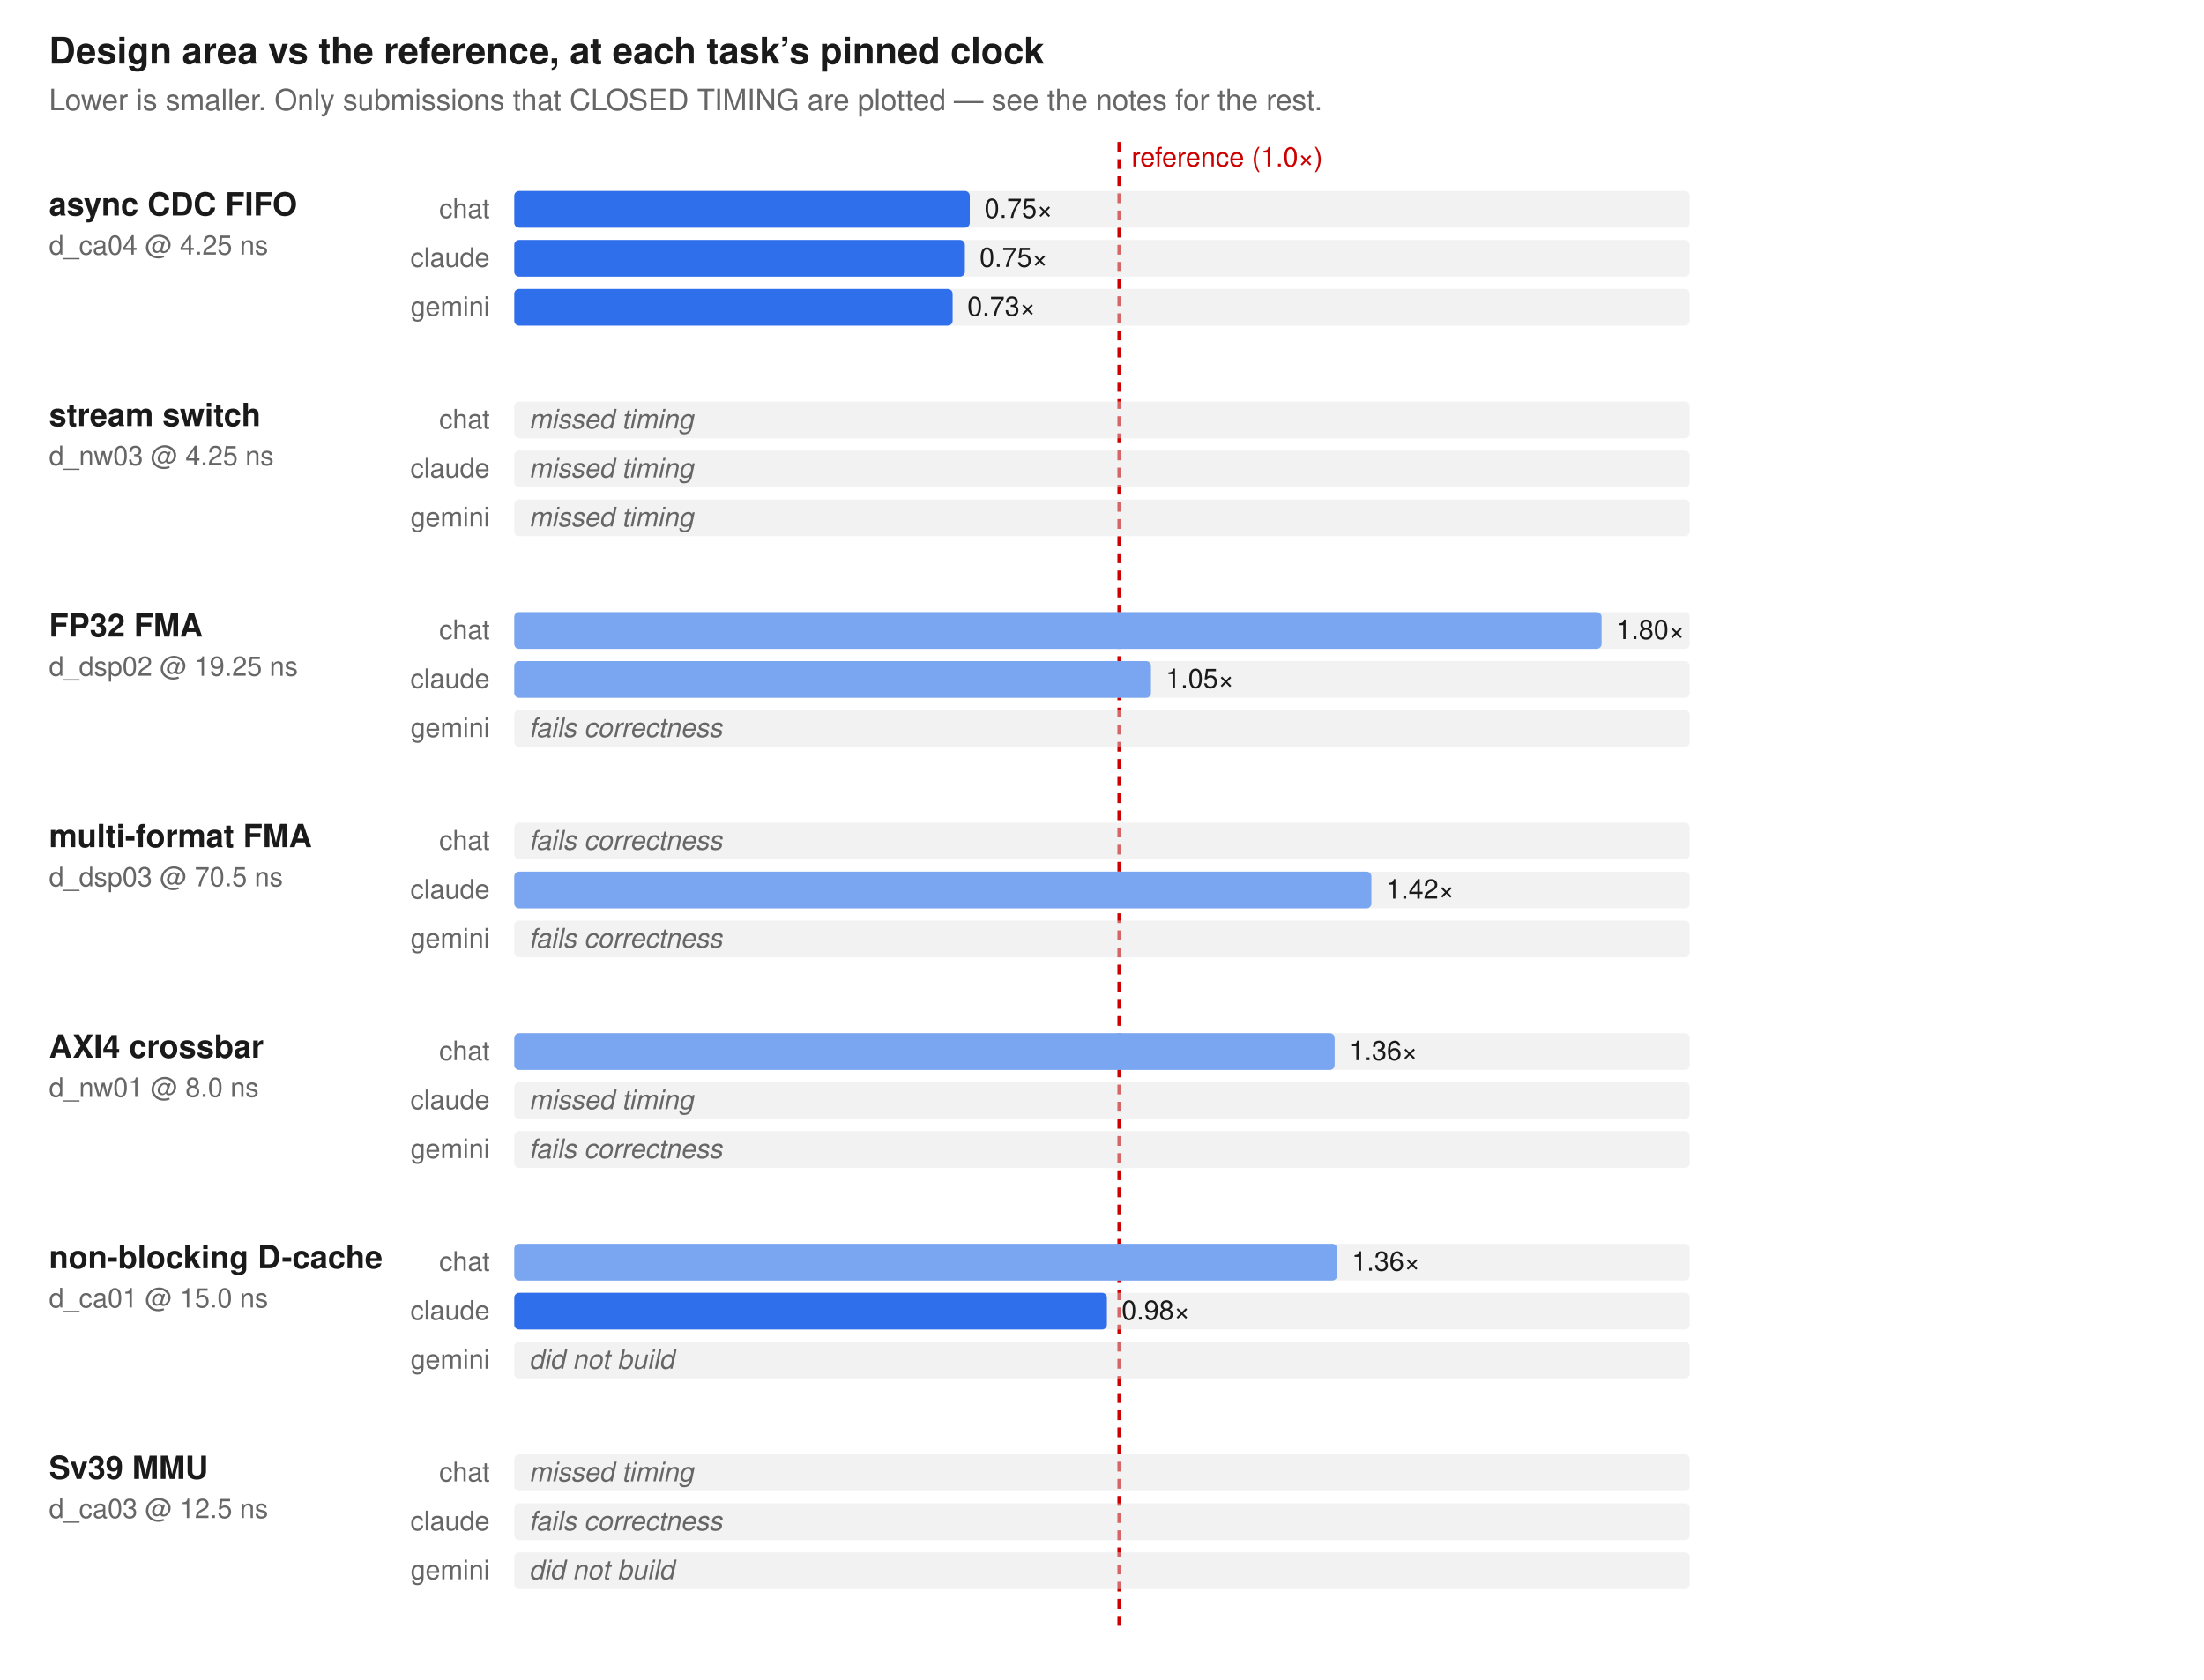
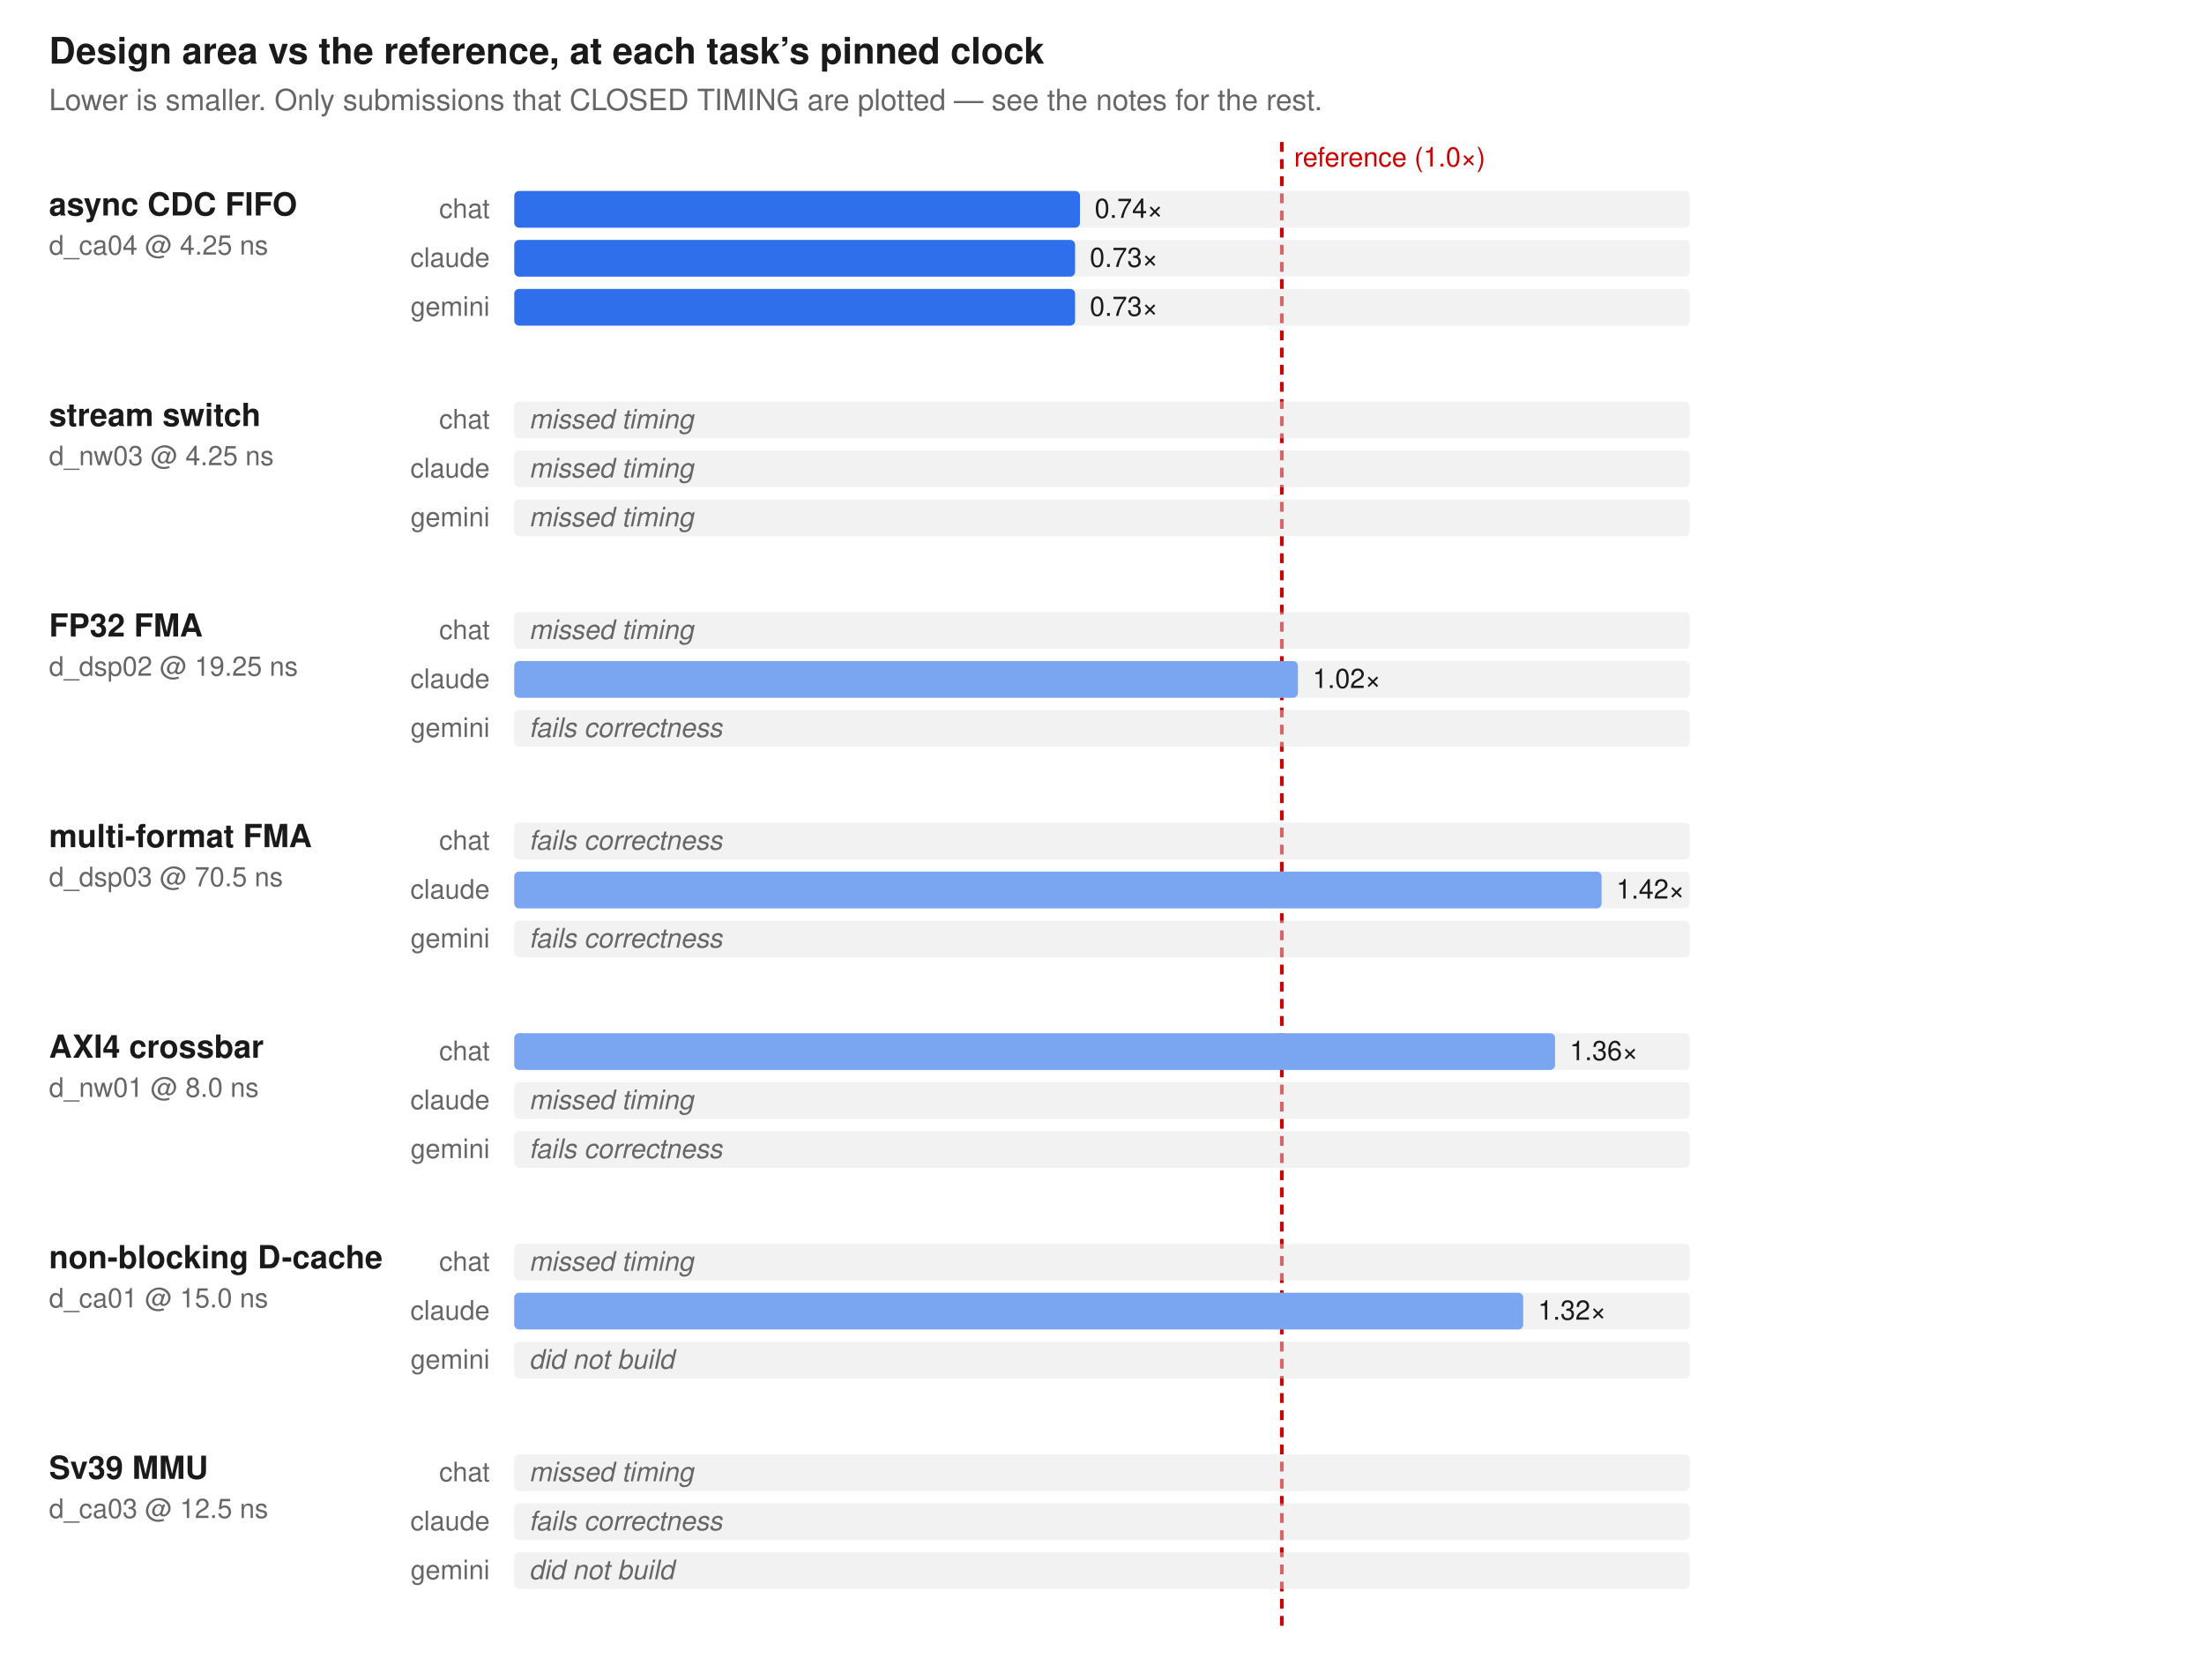
<svg xmlns="http://www.w3.org/2000/svg" viewBox="0 0 900 686" font-family="-apple-system,BlinkMacSystemFont,Segoe UI,Helvetica,Arial,sans-serif">
  <rect width="900" height="686" fill="none" />
  <text x="20" y="26" fill="#1a1a1a" font-size="15" font-weight="600">Design area vs the reference, at each task’s pinned clock</text>
  <text x="20" y="45" fill="#666" font-size="12">Lower is smaller. Only submissions that CLOSED TIMING are plotted — see the notes for the rest.</text>
-   <line x1="457.041" y1="58" x2="457.041" y2="666" stroke="#c00" stroke-width="1.5" stroke-dasharray="4 3" />
-   <text x="462.041" y="68" fill="#c00" font-size="11">reference (1.0×)</text>
+   <line x1="523.439" y1="58" x2="523.439" y2="666" stroke="#c00" stroke-width="1.5" stroke-dasharray="4 3" />
+   <text x="528.439" y="68" fill="#c00" font-size="11">reference (1.0×)</text>
  <text x="20" y="88" fill="#1a1a1a" font-size="13" font-weight="600">async CDC FIFO</text>
  <text x="20" y="104" fill="#666" font-size="11">d_ca04 @ 4.25 ns</text>
  <text x="200" y="89" fill="#666" font-size="11" text-anchor="end">chat</text>
  <rect x="210" y="78" width="480" height="15" rx="2" fill="#e3e3e3" opacity="0.45" />
-   <rect x="210" y="78" width="186" height="15" rx="2" fill="#2f6feb" />
-   <text x="402" y="89" fill="#1a1a1a" font-size="11">0.75×</text>
+   <rect x="210" y="78" width="231" height="15" rx="2" fill="#2f6feb" />
+   <text x="447" y="89" fill="#1a1a1a" font-size="11">0.74×</text>
  <text x="200" y="109" fill="#666" font-size="11" text-anchor="end">claude</text>
  <rect x="210" y="98" width="480" height="15" rx="2" fill="#e3e3e3" opacity="0.45" />
-   <rect x="210" y="98" width="184" height="15" rx="2" fill="#2f6feb" />
-   <text x="400" y="109" fill="#1a1a1a" font-size="11">0.75×</text>
+   <rect x="210" y="98" width="229" height="15" rx="2" fill="#2f6feb" />
+   <text x="445" y="109" fill="#1a1a1a" font-size="11">0.73×</text>
  <text x="200" y="129" fill="#666" font-size="11" text-anchor="end">gemini</text>
  <rect x="210" y="118" width="480" height="15" rx="2" fill="#e3e3e3" opacity="0.45" />
-   <rect x="210" y="118" width="179" height="15" rx="2" fill="#2f6feb" />
-   <text x="395" y="129" fill="#1a1a1a" font-size="11">0.73×</text>
+   <rect x="210" y="118" width="229" height="15" rx="2" fill="#2f6feb" />
+   <text x="445" y="129" fill="#1a1a1a" font-size="11">0.73×</text>
  <text x="20" y="174" fill="#1a1a1a" font-size="13" font-weight="600">stream switch</text>
  <text x="20" y="190" fill="#666" font-size="11">d_nw03 @ 4.25 ns</text>
  <text x="200" y="175" fill="#666" font-size="11" text-anchor="end">chat</text>
  <rect x="210" y="164" width="480" height="15" rx="2" fill="#e3e3e3" opacity="0.45" />
  <text x="216" y="175" fill="#666" font-size="11" font-style="italic">missed timing</text>
  <text x="200" y="195" fill="#666" font-size="11" text-anchor="end">claude</text>
  <rect x="210" y="184" width="480" height="15" rx="2" fill="#e3e3e3" opacity="0.45" />
  <text x="216" y="195" fill="#666" font-size="11" font-style="italic">missed timing</text>
  <text x="200" y="215" fill="#666" font-size="11" text-anchor="end">gemini</text>
  <rect x="210" y="204" width="480" height="15" rx="2" fill="#e3e3e3" opacity="0.45" />
  <text x="216" y="215" fill="#666" font-size="11" font-style="italic">missed timing</text>
  <text x="20" y="260" fill="#1a1a1a" font-size="13" font-weight="600">FP32 FMA</text>
  <text x="20" y="276" fill="#666" font-size="11">d_dsp02 @ 19.25 ns</text>
  <text x="200" y="261" fill="#666" font-size="11" text-anchor="end">chat</text>
  <rect x="210" y="250" width="480" height="15" rx="2" fill="#e3e3e3" opacity="0.45" />
-   <rect x="210" y="250" width="444" height="15" rx="2" fill="#7aa5f0" />
-   <text x="660" y="261" fill="#1a1a1a" font-size="11">1.80×</text>
+   <text x="216" y="261" fill="#666" font-size="11" font-style="italic">missed timing</text>
  <text x="200" y="281" fill="#666" font-size="11" text-anchor="end">claude</text>
  <rect x="210" y="270" width="480" height="15" rx="2" fill="#e3e3e3" opacity="0.45" />
-   <rect x="210" y="270" width="260" height="15" rx="2" fill="#7aa5f0" />
-   <text x="476" y="281" fill="#1a1a1a" font-size="11">1.05×</text>
+   <rect x="210" y="270" width="320" height="15" rx="2" fill="#7aa5f0" />
+   <text x="536" y="281" fill="#1a1a1a" font-size="11">1.02×</text>
  <text x="200" y="301" fill="#666" font-size="11" text-anchor="end">gemini</text>
  <rect x="210" y="290" width="480" height="15" rx="2" fill="#e3e3e3" opacity="0.45" />
  <text x="216" y="301" fill="#666" font-size="11" font-style="italic">fails correctness</text>
  <text x="20" y="346" fill="#1a1a1a" font-size="13" font-weight="600">multi-format FMA</text>
  <text x="20" y="362" fill="#666" font-size="11">d_dsp03 @ 70.5 ns</text>
  <text x="200" y="347" fill="#666" font-size="11" text-anchor="end">chat</text>
  <rect x="210" y="336" width="480" height="15" rx="2" fill="#e3e3e3" opacity="0.45" />
  <text x="216" y="347" fill="#666" font-size="11" font-style="italic">fails correctness</text>
  <text x="200" y="367" fill="#666" font-size="11" text-anchor="end">claude</text>
  <rect x="210" y="356" width="480" height="15" rx="2" fill="#e3e3e3" opacity="0.45" />
-   <rect x="210" y="356" width="350" height="15" rx="2" fill="#7aa5f0" />
-   <text x="566" y="367" fill="#1a1a1a" font-size="11">1.42×</text>
+   <rect x="210" y="356" width="444" height="15" rx="2" fill="#7aa5f0" />
+   <text x="660" y="367" fill="#1a1a1a" font-size="11">1.42×</text>
  <text x="200" y="387" fill="#666" font-size="11" text-anchor="end">gemini</text>
  <rect x="210" y="376" width="480" height="15" rx="2" fill="#e3e3e3" opacity="0.45" />
  <text x="216" y="387" fill="#666" font-size="11" font-style="italic">fails correctness</text>
  <text x="20" y="432" fill="#1a1a1a" font-size="13" font-weight="600">AXI4 crossbar</text>
  <text x="20" y="448" fill="#666" font-size="11">d_nw01 @ 8.0 ns</text>
  <text x="200" y="433" fill="#666" font-size="11" text-anchor="end">chat</text>
  <rect x="210" y="422" width="480" height="15" rx="2" fill="#e3e3e3" opacity="0.45" />
-   <rect x="210" y="422" width="335" height="15" rx="2" fill="#7aa5f0" />
-   <text x="551" y="433" fill="#1a1a1a" font-size="11">1.36×</text>
+   <rect x="210" y="422" width="425" height="15" rx="2" fill="#7aa5f0" />
+   <text x="641" y="433" fill="#1a1a1a" font-size="11">1.36×</text>
  <text x="200" y="453" fill="#666" font-size="11" text-anchor="end">claude</text>
  <rect x="210" y="442" width="480" height="15" rx="2" fill="#e3e3e3" opacity="0.45" />
  <text x="216" y="453" fill="#666" font-size="11" font-style="italic">missed timing</text>
  <text x="200" y="473" fill="#666" font-size="11" text-anchor="end">gemini</text>
  <rect x="210" y="462" width="480" height="15" rx="2" fill="#e3e3e3" opacity="0.45" />
  <text x="216" y="473" fill="#666" font-size="11" font-style="italic">fails correctness</text>
  <text x="20" y="518" fill="#1a1a1a" font-size="13" font-weight="600">non-blocking D-cache</text>
  <text x="20" y="534" fill="#666" font-size="11">d_ca01 @ 15.0 ns</text>
  <text x="200" y="519" fill="#666" font-size="11" text-anchor="end">chat</text>
  <rect x="210" y="508" width="480" height="15" rx="2" fill="#e3e3e3" opacity="0.45" />
-   <rect x="210" y="508" width="336" height="15" rx="2" fill="#7aa5f0" />
-   <text x="552" y="519" fill="#1a1a1a" font-size="11">1.36×</text>
+   <text x="216" y="519" fill="#666" font-size="11" font-style="italic">missed timing</text>
  <text x="200" y="539" fill="#666" font-size="11" text-anchor="end">claude</text>
  <rect x="210" y="528" width="480" height="15" rx="2" fill="#e3e3e3" opacity="0.45" />
-   <rect x="210" y="528" width="242" height="15" rx="2" fill="#2f6feb" />
-   <text x="458" y="539" fill="#1a1a1a" font-size="11">0.98×</text>
+   <rect x="210" y="528" width="412" height="15" rx="2" fill="#7aa5f0" />
+   <text x="628" y="539" fill="#1a1a1a" font-size="11">1.32×</text>
  <text x="200" y="559" fill="#666" font-size="11" text-anchor="end">gemini</text>
  <rect x="210" y="548" width="480" height="15" rx="2" fill="#e3e3e3" opacity="0.45" />
  <text x="216" y="559" fill="#666" font-size="11" font-style="italic">did not build</text>
  <text x="20" y="604" fill="#1a1a1a" font-size="13" font-weight="600">Sv39 MMU</text>
  <text x="20" y="620" fill="#666" font-size="11">d_ca03 @ 12.5 ns</text>
  <text x="200" y="605" fill="#666" font-size="11" text-anchor="end">chat</text>
  <rect x="210" y="594" width="480" height="15" rx="2" fill="#e3e3e3" opacity="0.45" />
  <text x="216" y="605" fill="#666" font-size="11" font-style="italic">missed timing</text>
  <text x="200" y="625" fill="#666" font-size="11" text-anchor="end">claude</text>
  <rect x="210" y="614" width="480" height="15" rx="2" fill="#e3e3e3" opacity="0.45" />
  <text x="216" y="625" fill="#666" font-size="11" font-style="italic">fails correctness</text>
  <text x="200" y="645" fill="#666" font-size="11" text-anchor="end">gemini</text>
  <rect x="210" y="634" width="480" height="15" rx="2" fill="#e3e3e3" opacity="0.45" />
  <text x="216" y="645" fill="#666" font-size="11" font-style="italic">did not build</text>
</svg>
